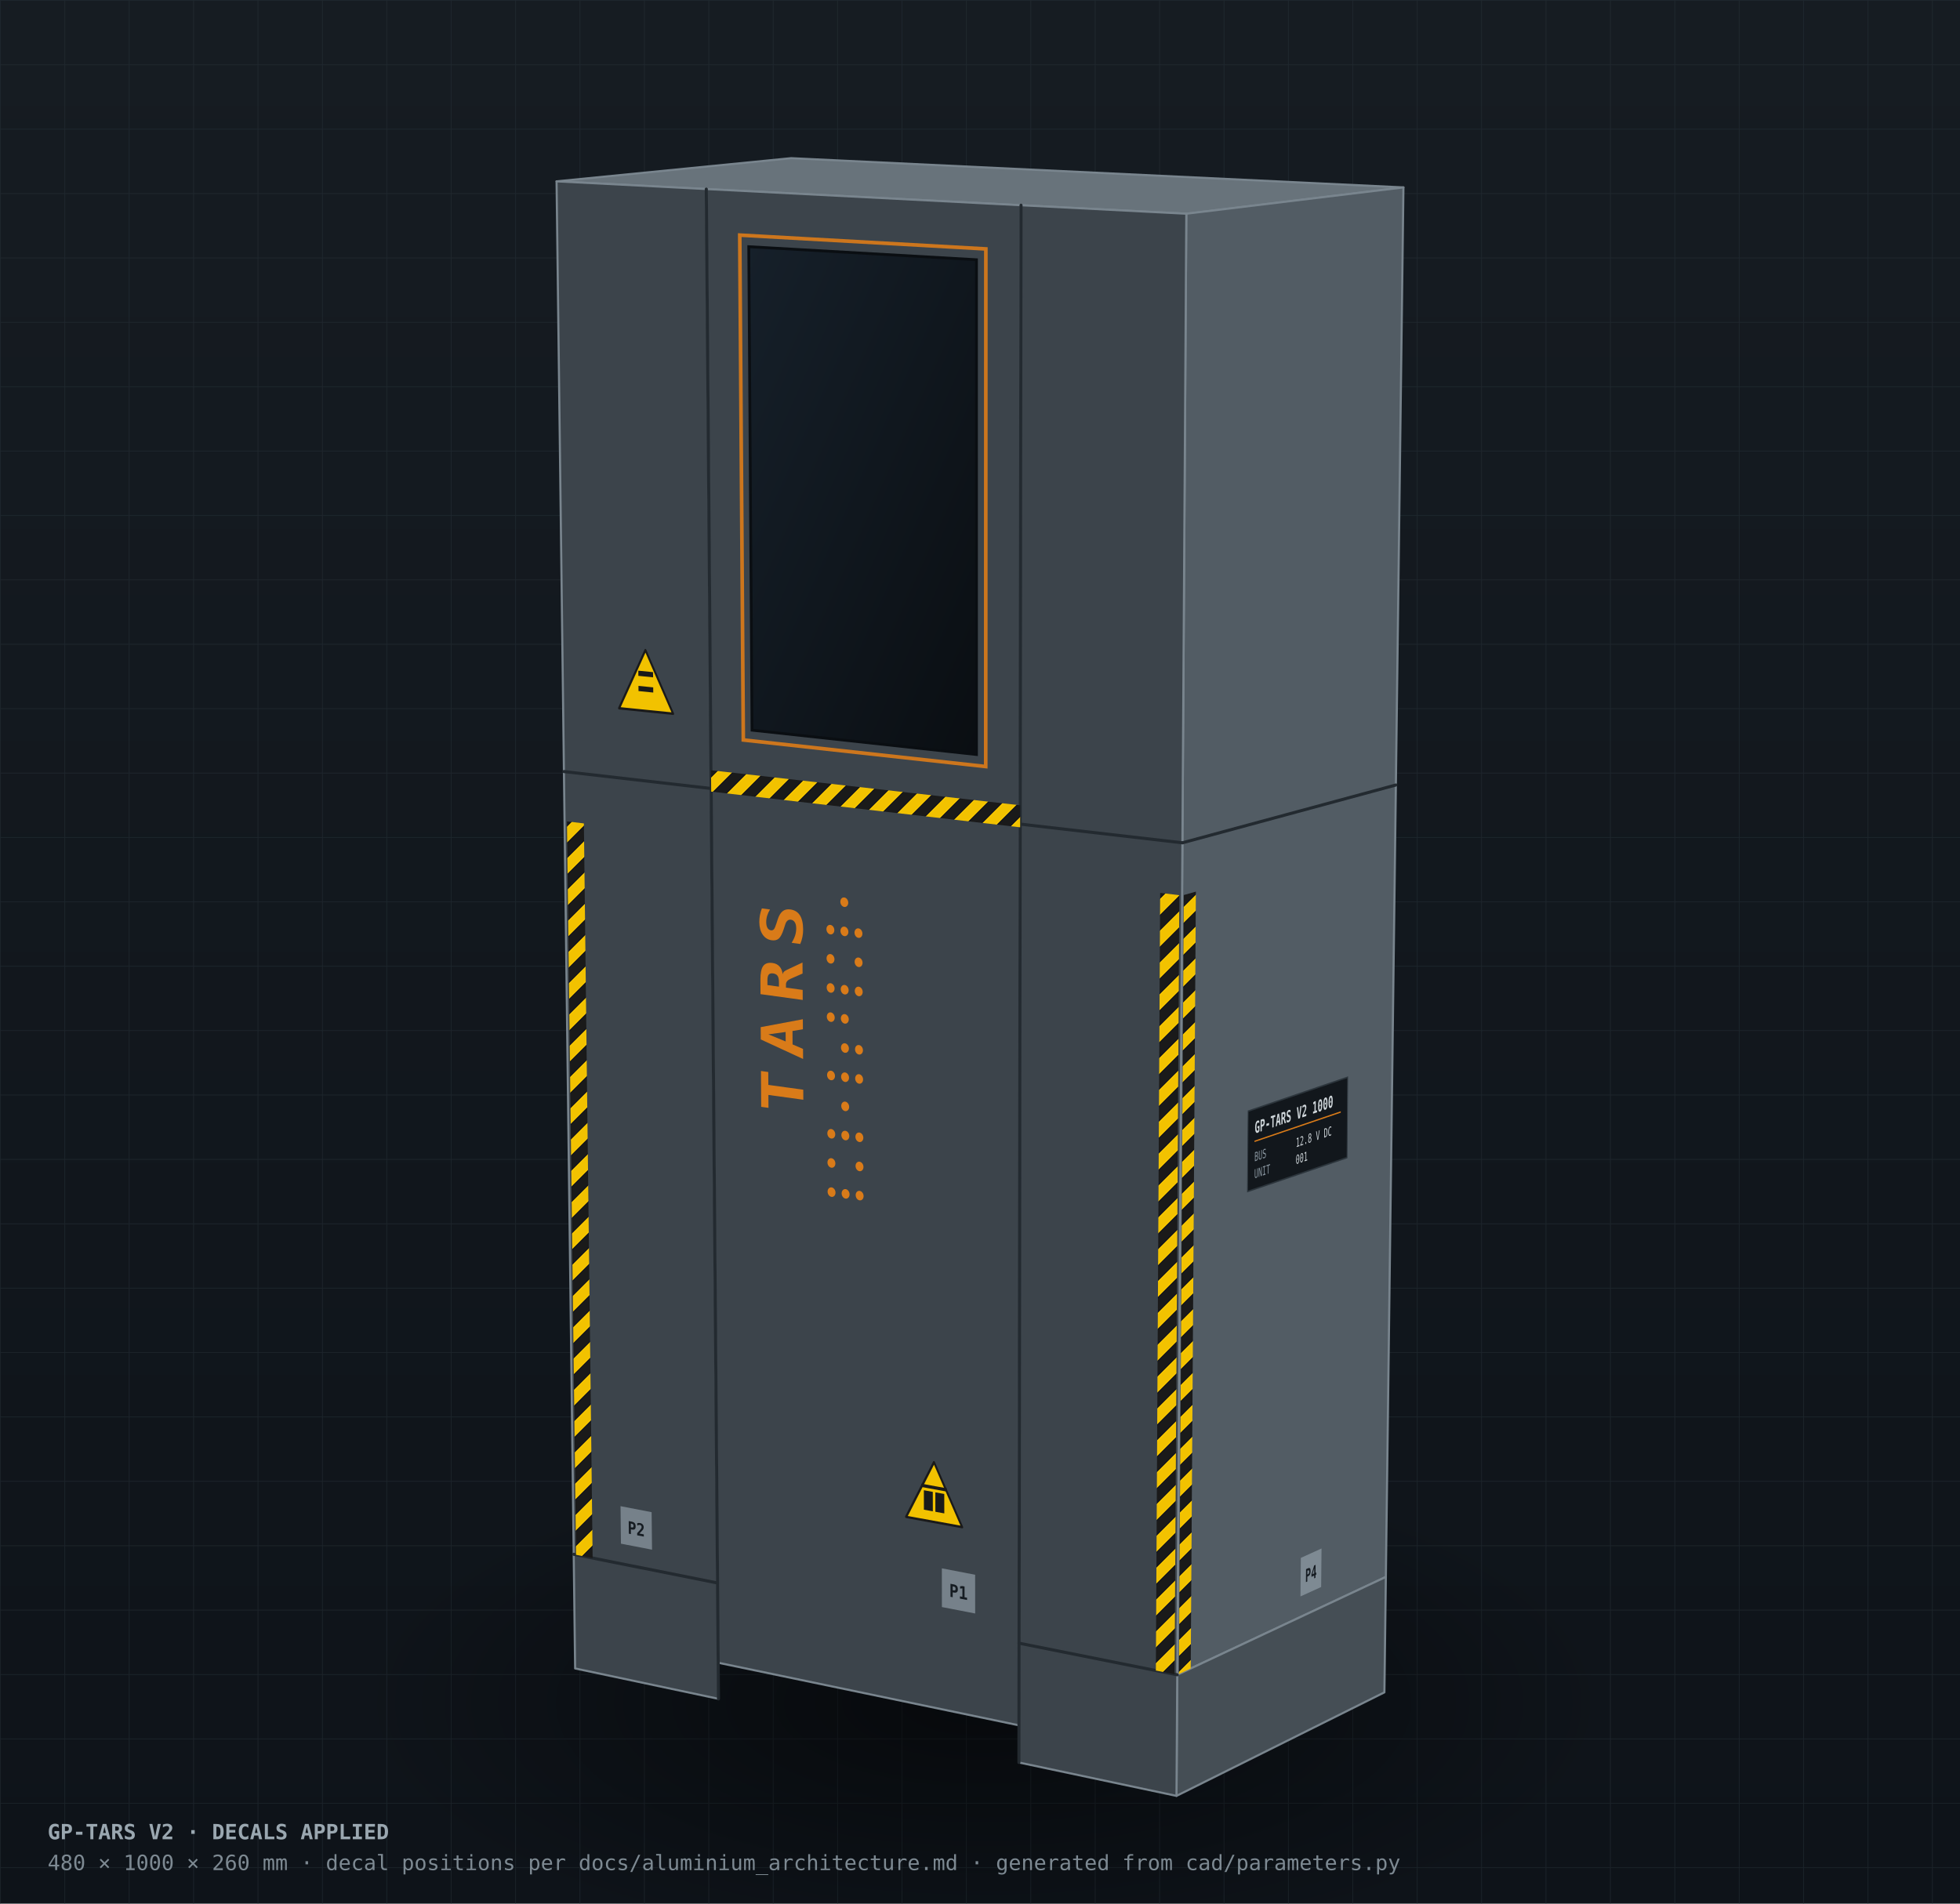
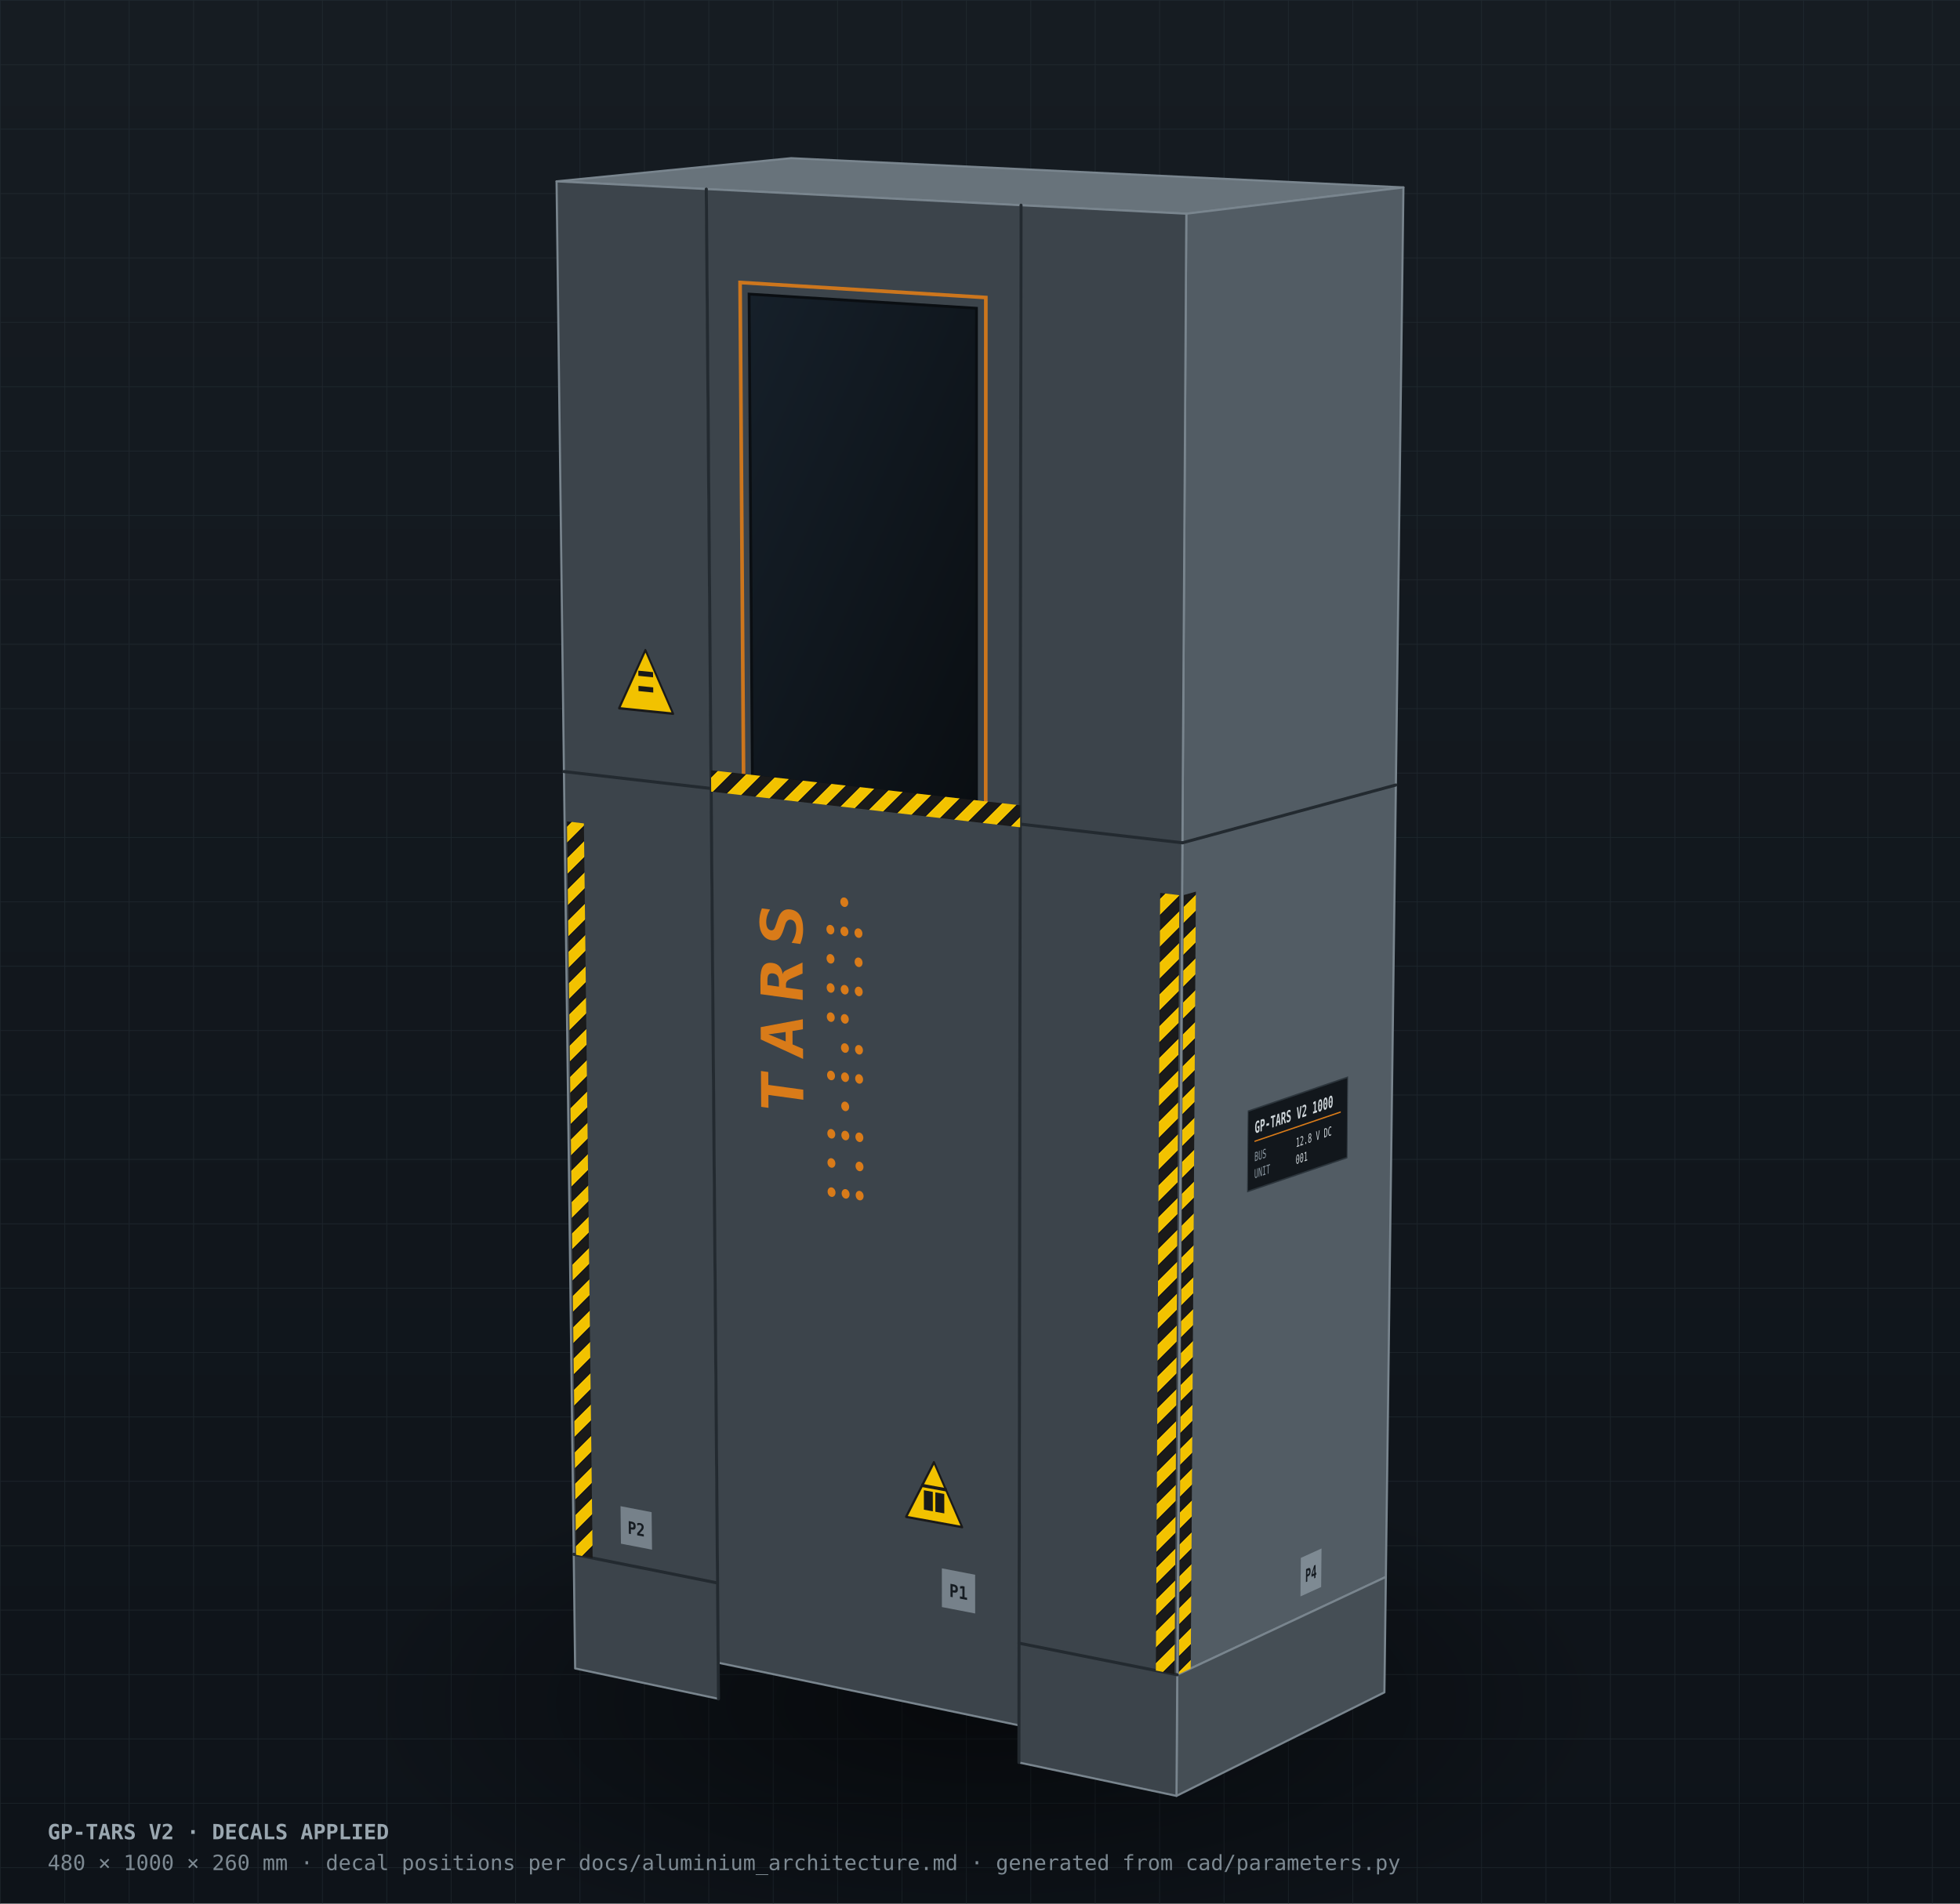
<svg xmlns="http://www.w3.org/2000/svg" viewBox="0 0 1400 1360" width="1400" height="1360" font-family="ui-monospace, 'SF Mono', Menlo, Consolas, monospace">
  <defs>
    <pattern id="hz" width="16" height="16" patternUnits="userSpaceOnUse" patternTransform="rotate(45)">
      <rect width="8" height="16" fill="#f2c200" />
      <rect x="8" width="8" height="16" fill="#1a1a1a" />
    </pattern>
    <linearGradient id="bg" x1="0" y1="0" x2="0" y2="1">
      <stop offset="0" stop-color="#161c22" />
      <stop offset="1" stop-color="#0e1319" />
    </linearGradient>
    <pattern id="grid" width="46" height="46" patternUnits="userSpaceOnUse">
      <path d="M46 0H0V46" fill="none" stroke="#28323a" stroke-width="1" />
    </pattern>
    <radialGradient id="shadow">
      <stop offset="0" stop-color="#000" stop-opacity="0.55" />
      <stop offset="1" stop-color="#000" stop-opacity="0" />
    </radialGradient>
    <linearGradient id="glass" x1="0" y1="0" x2="1" y2="1">
      <stop offset="0" stop-color="#16202a" />
      <stop offset="1" stop-color="#0a0e12" />
    </linearGradient>
  </defs>
  <rect width="1400" height="1360" fill="url(#bg)" />
  <rect width="1400" height="1360" fill="url(#grid)" opacity="0.5" />
  <ellipse cx="702.7" cy="1216.6" rx="450.9" ry="179.9" fill="url(#shadow)" />
  <g stroke="#79858e" stroke-width="1.5" stroke-linejoin="round">
    <polygon points="397.54,129.55 847.37,152.69 1002.46,133.88 565.13,113.00" fill="#68737b" />
    <polygon points="847.37,152.69 1002.46,133.88 989.90,1126.57 840.88,1196.50" fill="#525c64" />
    <polygon points="840.88,1196.50 989.90,1126.57 988.86,1209.04 840.35,1283.00" fill="#454e55" />
    <polygon points="397.54,129.55 504.53,135.05 513.21,1213.66 410.81,1191.96" fill="#3c444b" />
    <polygon points="504.53,135.05 729.26,146.62 727.85,1232.59 513.00,1187.88" fill="#3c444b" />
    <polygon points="729.26,146.62 847.37,152.69 840.35,1283.00 727.82,1259.15" fill="#3c444b" />
  </g>
  <g fill="none" stroke="#232a30" stroke-width="2.2" stroke-linecap="round">
    <line x1="504.5" y1="135.1" x2="513.2" y2="1213.7" />
    <line x1="729.3" y1="146.6" x2="727.8" y2="1259.1" />
    <line x1="402.8" y1="551.2" x2="844.6" y2="602.1" />
    <line x1="844.6" y1="602.1" x2="997.1" y2="560.8" />
    <line x1="409.8" y1="1110.4" x2="512.5" y2="1130.9" />
    <line x1="727.9" y1="1173.9" x2="840.9" y2="1196.5" />
  </g>
-   <polygon points="534.83,176.23 697.47,185.56 697.48,539.04 537.18,521.64" fill="url(#glass)" stroke="#0a0e12" stroke-width="2" />
-   <polygon points="528.39,167.96 704.18,177.83 704.09,547.63 530.94,528.64" fill="none" stroke="#d97b19" stroke-width="2.6" opacity="0.92" />
+   <polygon points="535.06,210.10 697.47,220.22 697.48,572.70 537.40,554.54" fill="url(#glass)" stroke="#0a0e12" stroke-width="2" />
+   <polygon points="528.63,201.81 704.17,212.55 704.08,581.29 531.17,561.49" fill="none" stroke="#d97b19" stroke-width="2.6" opacity="0.92" />
  <polygon points="507.87,550.28 728.70,575.30 728.68,591.04 507.99,565.54" fill="url(#hz)" />
  <polygon points="404.97,586.80 417.06,588.26 423.31,1113.13 411.47,1110.77" fill="url(#hz)" />
  <polygon points="828.69,637.89 842.38,639.54 838.97,1196.12 825.61,1193.45" fill="url(#hz)" />
  <g transform="matrix(0.89926,0.12374,0.00641,1.08276,559.102,720.514)">
    <text x="0" y="0" transform="rotate(-90)" text-anchor="middle" dominant-baseline="central" font-size="46" font-weight="700" letter-spacing="9" fill="#d97b19">TARS</text>
  </g>
  <g transform="matrix(0.91195,0.11303,0.00489,1.09665,592.987,632.343)" fill="#d97b19">
    <circle cx="0.0" cy="200.0" r="3.1" />
    <circle cx="11.0" cy="200.0" r="3.1" />
    <circle cx="22.0" cy="200.0" r="3.1" />
    <circle cx="0.0" cy="181.0" r="3.1" />
    <circle cx="22.0" cy="181.0" r="3.1" />
    <circle cx="0.0" cy="162.0" r="3.1" />
    <circle cx="11.0" cy="162.0" r="3.1" />
    <circle cx="22.0" cy="162.0" r="3.1" />
    <circle cx="11.0" cy="143.0" r="3.1" />
    <circle cx="0.0" cy="124.0" r="3.1" />
    <circle cx="11.0" cy="124.0" r="3.1" />
    <circle cx="22.0" cy="124.0" r="3.1" />
    <circle cx="11.0" cy="105.0" r="3.1" />
    <circle cx="22.0" cy="105.0" r="3.1" />
    <circle cx="0.0" cy="86.0" r="3.1" />
    <circle cx="11.0" cy="86.0" r="3.1" />
    <circle cx="0.0" cy="67.0" r="3.1" />
    <circle cx="11.0" cy="67.0" r="3.1" />
    <circle cx="22.0" cy="67.0" r="3.1" />
    <circle cx="0.0" cy="48.0" r="3.1" />
    <circle cx="22.0" cy="48.0" r="3.1" />
    <circle cx="0.0" cy="29.0" r="3.1" />
    <circle cx="11.0" cy="29.0" r="3.1" />
    <circle cx="22.0" cy="29.0" r="3.1" />
    <circle cx="11.0" cy="10.0" r="3.1" />
  </g>
  <g transform="matrix(0.87761,0.08882,0.01175,1.08719,441.718,462.491)">
    <path d="M22,0 L44,40 L0,40 Z" fill="#f2c200" stroke="#1a1a1a" stroke-width="1.6" stroke-linejoin="round" />
    <rect x="16" y="14" width="12" height="3.4" fill="#1a1a1a" />
    <rect x="16" y="24" width="12" height="3.4" fill="#1a1a1a" />
  </g>
  <g transform="matrix(0.91059,0.16628,0.00235,1.06754,647.109,1040.975)">
    <path d="M22,0 L44,40 L0,40 Z" fill="#f2c200" stroke="#1a1a1a" stroke-width="1.6" stroke-linejoin="round" />
    <rect x="14" y="20" width="7" height="13" fill="#1a1a1a" />
    <rect x="23" y="20" width="7" height="13" fill="#1a1a1a" />
    <path d="M12,17 h20" stroke="#1a1a1a" stroke-width="2.2" />
  </g>
  <g transform="matrix(0.91444,0.17692,0.00117,1.06439,672.748,1120.425)">
    <rect width="26" height="26" fill="#9aa7b0" fill-opacity="0.62" />
    <text x="13" y="18" font-size="12" font-weight="700" fill="#161c22" text-anchor="middle">P1</text>
  </g>
  <g transform="matrix(0.85439,0.1653,0.01137,1.03087,443.234,1076.019)">
    <rect width="26" height="26" fill="#9aa7b0" fill-opacity="0.62" />
    <text x="13" y="18" font-size="12" font-weight="700" fill="#161c22" text-anchor="middle">P2</text>
  </g>
  <polygon points="845.58,639.43 854.19,636.98 850.51,1191.99 842.09,1195.94" fill="url(#hz)" />
  <g transform="matrix(0.56844,-0.25852,-0.0106,1.05878,929.171,1112.978)">
    <rect width="26" height="26" fill="#9aa7b0" fill-opacity="0.62" />
    <text x="13" y="18" font-size="12" font-weight="700" fill="#161c22" text-anchor="middle">P4</text>
  </g>
  <g transform="matrix(0.5923,-0.20179,-0.00913,1.10425,891.540,793.823)">
    <rect width="120" height="52" fill="#12171c" stroke="#2c353c" stroke-width="1" />
    <text x="8" y="16" font-size="10.5" font-weight="700" fill="#cfd6da">GP-TARS V2 1000</text>
    <line x1="8" y1="21" x2="112" y2="21" stroke="#d97b19" stroke-width="0.9" />
    <text x="8" y="34" font-size="8" fill="#8b98a2">BUS</text>
    <text x="58" y="34" font-size="8" fill="#cfd6da">12.8 V DC</text>
    <text x="8" y="45" font-size="8" fill="#8b98a2">UNIT</text>
    <text x="58" y="45" font-size="8" fill="#cfd6da">001</text>
  </g>
  <g font-size="15" fill="#7d8992">
    <text x="34" y="1314" font-weight="700" fill="#9aa7b0">GP-TARS V2 · DECALS APPLIED</text>
    <text x="34" y="1336">480 × 1000 × 260 mm · decal positions per docs/aluminium_architecture.md · generated from cad/parameters.py</text>
  </g>
</svg>
